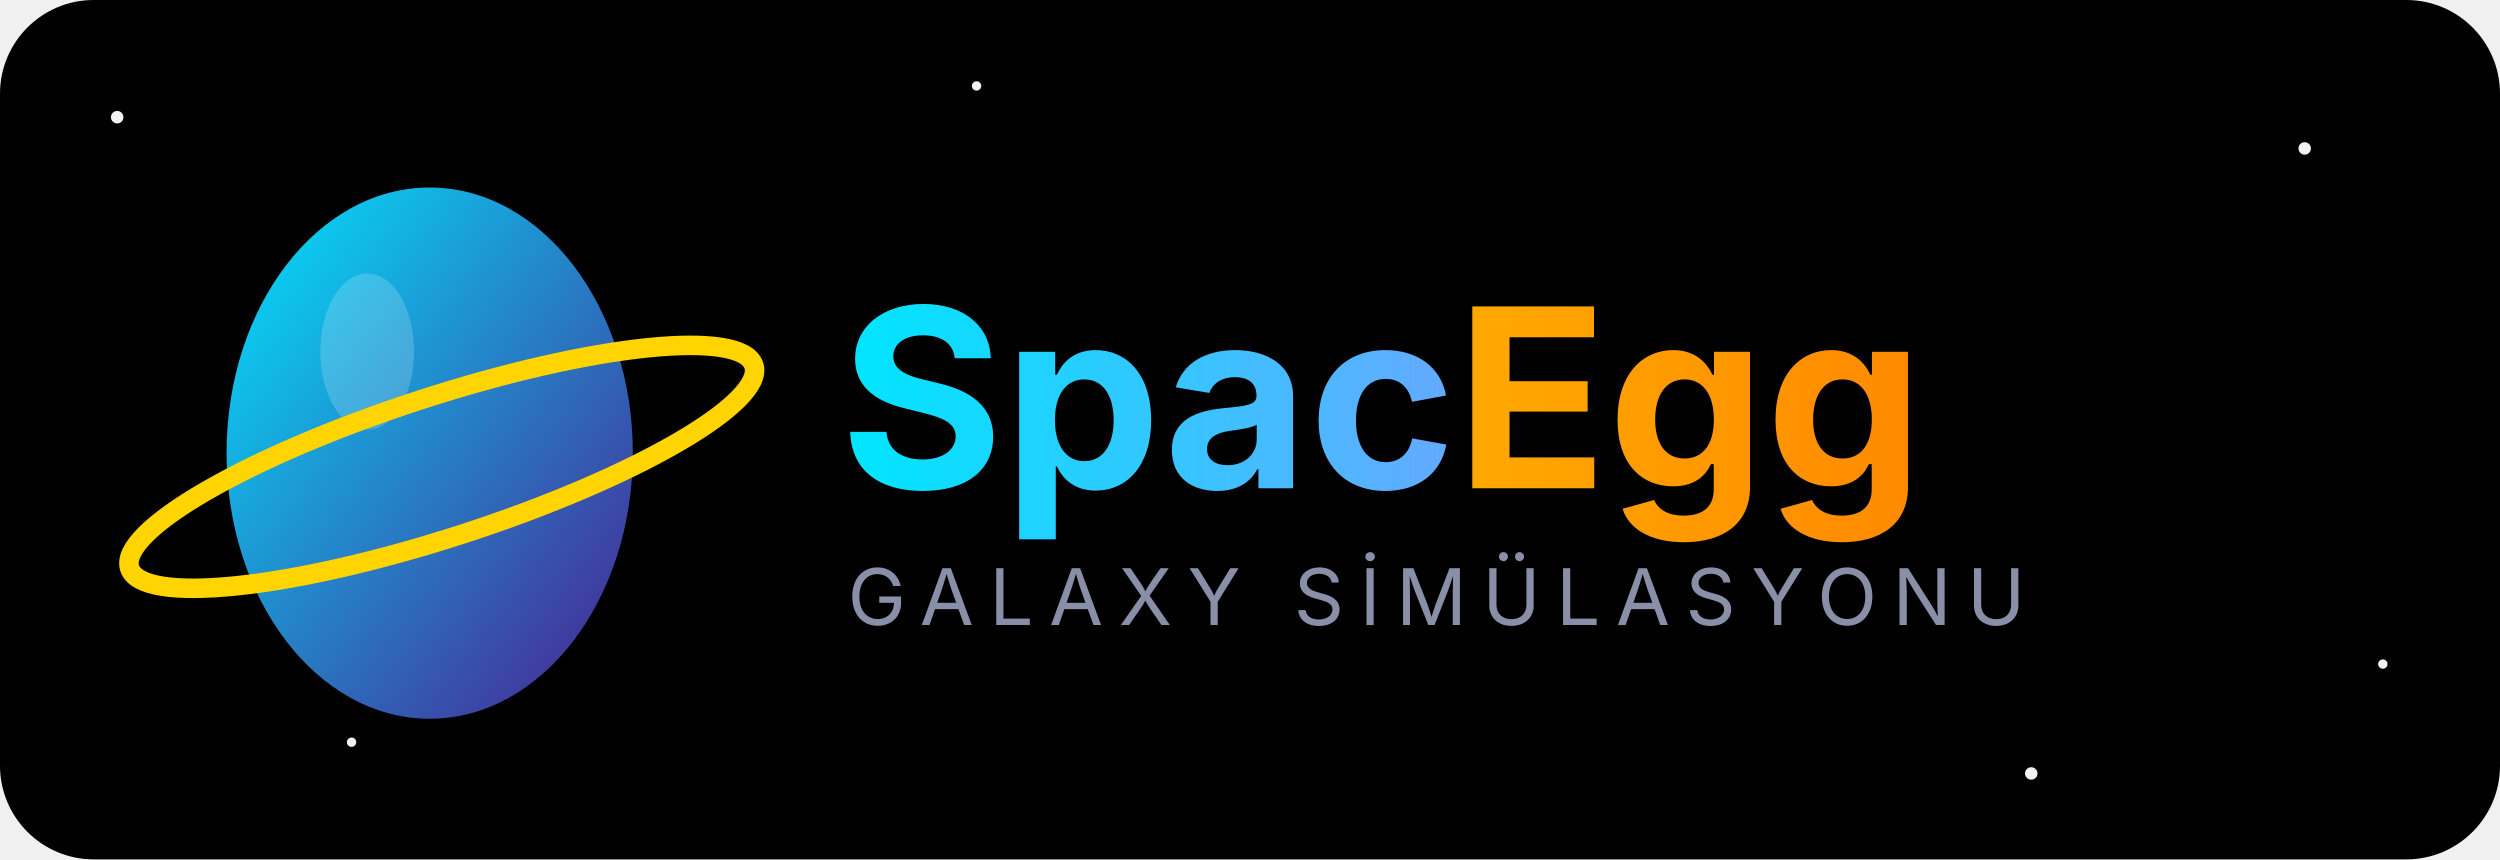
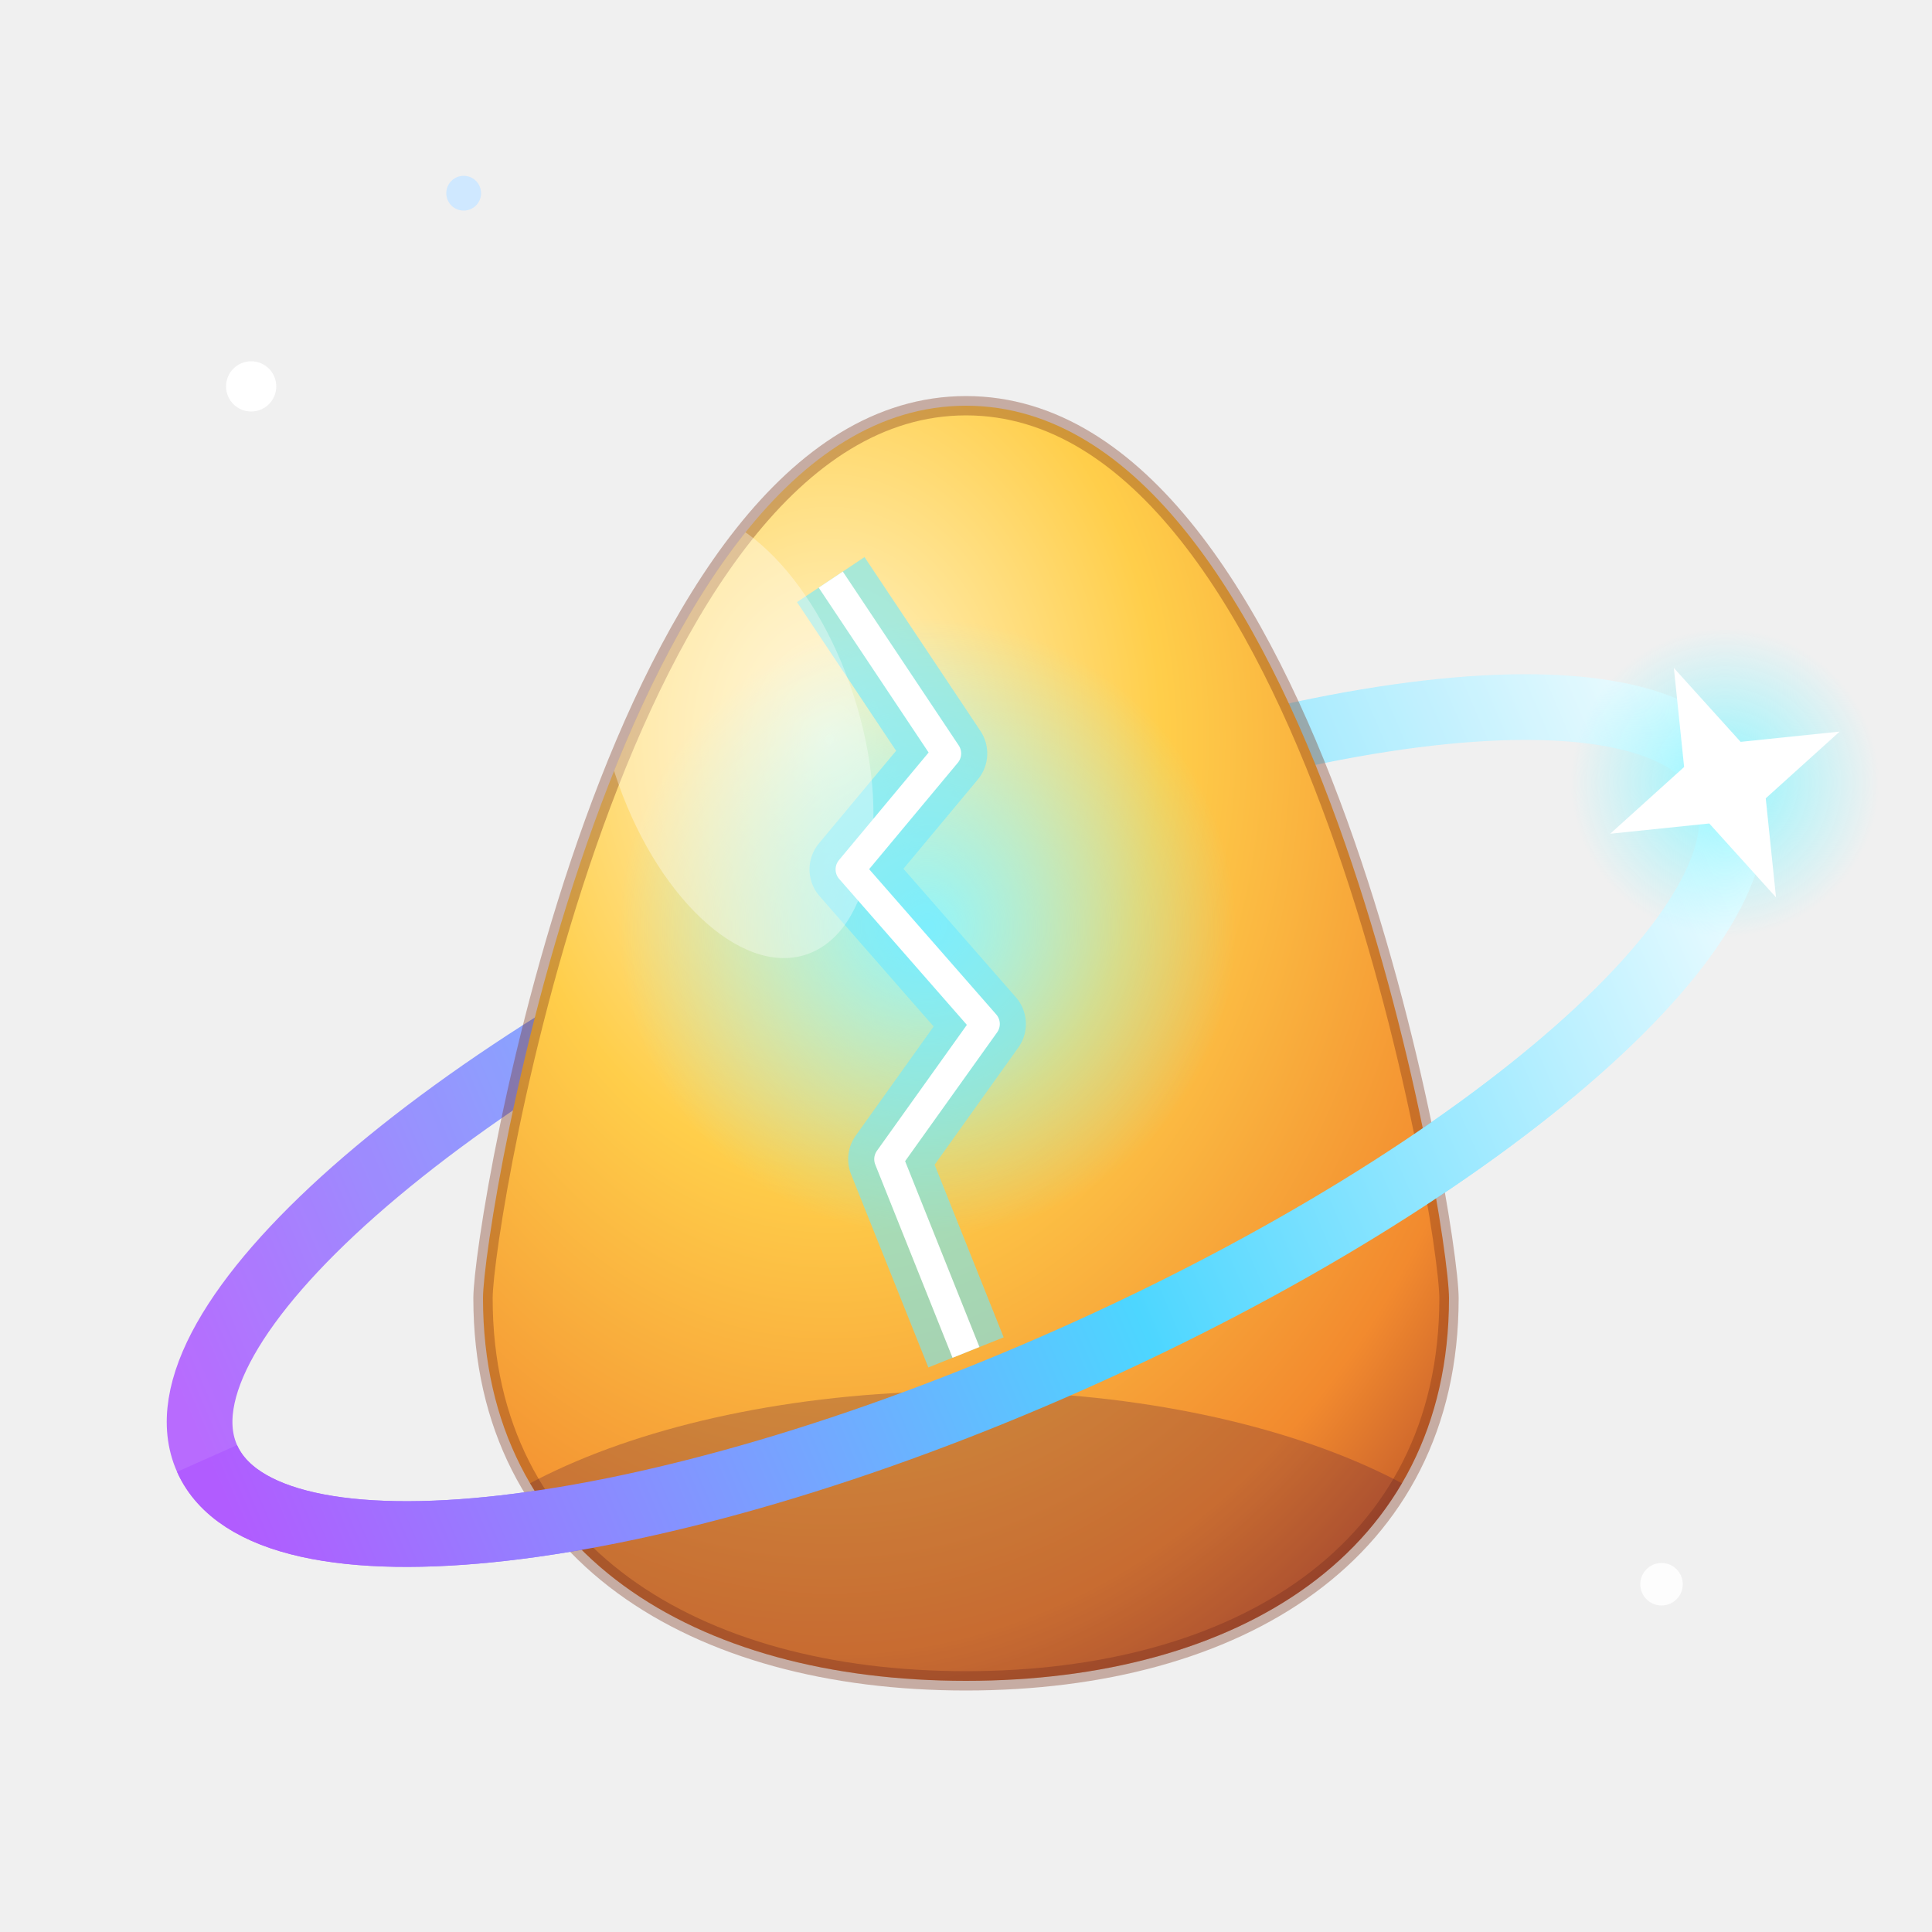
- <svg xmlns="http://www.w3.org/2000/svg" viewBox="0 0 640 220" width="640" height="220" role="img" aria-label="SpacEgg">
+ <svg xmlns="http://www.w3.org/2000/svg" width="512" height="512" viewBox="0 0 100 100" role="img" aria-label="SpacEgg">
  <defs>
-     <linearGradient id="egg" x1="0" y1="0" x2="1" y2="1">
-       <stop offset="0" stop-color="#00E5FF" />
-       <stop offset="1" stop-color="#4B1D8F" />
+     <radialGradient id="sl2_e" cx=".36" cy=".26" r=".95">
+       <stop offset="0" stop-color="#FFF6CF" />
+       <stop offset=".36" stop-color="#FFCE4A" />
+       <stop offset=".76" stop-color="#F28A2E" />
+       <stop offset="1" stop-color="#A63F2A" />
+     </radialGradient>
+     <linearGradient id="sl2_r" x1="0" y1="0" x2="1" y2="0">
+       <stop offset="0" stop-color="#B15CFF" />
+       <stop offset=".55" stop-color="#4DD6FF" />
+       <stop offset="1" stop-color="#F2FDFF" />
    </linearGradient>
-     <linearGradient id="eggword" x1="0" y1="0" x2="1" y2="0">
-       <stop offset="0" stop-color="#FFD400" />
-       <stop offset="1" stop-color="#FF8A00" />
-     </linearGradient>
-     <linearGradient id="spaceword" x1="0" y1="0" x2="1" y2="0">
-       <stop offset="0" stop-color="#00E5FF" />
-       <stop offset="1" stop-color="#B07CFF" />
-     </linearGradient>
+     <radialGradient id="sl2_g">
+       <stop offset="0" stop-color="#8FF6FF" stop-opacity=".95" />
+       <stop offset="1" stop-color="#8FF6FF" stop-opacity="0" />
+     </radialGradient>
+     <clipPath id="sl2_f">
+       <rect x="-20" y="58" width="150" height="80" />
+     </clipPath>
+     <clipPath id="sl2_c">
+       <path transform="translate(50 54)" d="M0 -33C18 -33 25 9.24 25 13.2C25 26.4 14 33 0 33C-14 33 -25 26.4 -25 13.2C-25 9.24 -18 -33 0 -33Z" />
+     </clipPath>
  </defs>
-   <rect width="640" height="220" rx="24" fill="#000000" />
-   <g fill="#F2F2F2">
-     <circle cx="30" cy="30" r="1.6" />
-     <circle cx="90" cy="190" r="1.2" />
-     <circle cx="590" cy="38" r="1.6" />
-     <circle cx="610" cy="170" r="1.2" />
-     <circle cx="250" cy="22" r="1.2" />
-     <circle cx="520" cy="198" r="1.6" />
+   <g transform="rotate(-24 50 58)">
+     <ellipse cx="50" cy="58" rx="43" ry="13.5" fill="none" stroke="url(#sl2_r)" stroke-width="3.4" opacity=".9" />
  </g>
-   <g transform="translate(110 110)">
-     <ellipse cx="0" cy="6" rx="52" ry="68" fill="url(#egg)" />
-     <ellipse cx="-16" cy="-20" rx="12" ry="20" fill="#FFFFFF" opacity="0.18" />
-     <ellipse cx="0" cy="10" rx="84" ry="18" fill="none" stroke="#FFD400" stroke-width="5" transform="rotate(-18)" />
-     <path d="M-52 6 A52 68 0 0 1 52 6" fill="none" />
+   <path transform="translate(50 54)" d="M0 -33C18 -33 25 9.24 25 13.2C25 26.4 14 33 0 33C-14 33 -25 26.4 -25 13.2C-25 9.24 -18 -33 0 -33Z" fill="url(#sl2_e)" />
+   <path transform="translate(50 54)" d="M0 -33C18 -33 25 9.24 25 13.2C25 26.4 14 33 0 33C-14 33 -25 26.4 -25 13.2C-25 9.24 -18 -33 0 -33Z" fill="none" stroke="#7A2E14" stroke-opacity=".35" stroke-width="1" />
+   <g clip-path="url(#sl2_c)">
+     <circle cx="48" cy="48" r="16" fill="url(#sl2_g)" />
+     <path d="M43 30L49 39L44 45L51 53L46 60L50 70" fill="none" stroke="#6FE9FF" stroke-opacity=".6" stroke-width="4.2" stroke-linejoin="round" />
+     <path d="M43 30L49 39L44 45L51 53L46 60L50 70" fill="none" stroke="#fff" stroke-width="1.5" stroke-linejoin="round" />
+     <ellipse cx="38" cy="38" rx="6.5" ry="12" transform="rotate(-18 38 38)" fill="#fff" fill-opacity=".34" />
+     <ellipse cx="50" cy="86" rx="30" ry="14" fill="#5A1E3C" fill-opacity=".28" />
  </g>
-   <text x="215" y="125" font-family="Poppins, Inter, Arial, sans-serif" font-size="64" font-weight="700" fill="url(#spaceword)">Spac<tspan fill="url(#eggword)">Egg</tspan>
-   </text>
-   <text x="217" y="160" font-family="Inter, Arial, sans-serif" font-size="20" letter-spacing="4" fill="#8A8FA8">GALAXY SİMÜLASYONU</text>
+   <g transform="rotate(-24 50 58)">
+     <ellipse cx="50" cy="58" rx="43" ry="13.5" fill="none" stroke="url(#sl2_r)" stroke-width="3.4" clip-path="url(#sl2_f)" />
+     <circle cx="93" cy="58" r="8" fill="url(#sl2_g)" />
+     <path d="M93 51.5L94.6 56.4L99.5 58L94.6 59.6L93 64.5L91.4 59.6L86.5 58L91.4 56.4Z" fill="#fff" />
+   </g>
+   <circle cx="13" cy="20" r="1.3" fill="#fff" />
+   <circle cx="24" cy="10" r=".9" fill="#CFE8FF" />
+   <circle cx="86" cy="82" r="1.1" fill="#fff" fill-opacity=".85" />
</svg>
